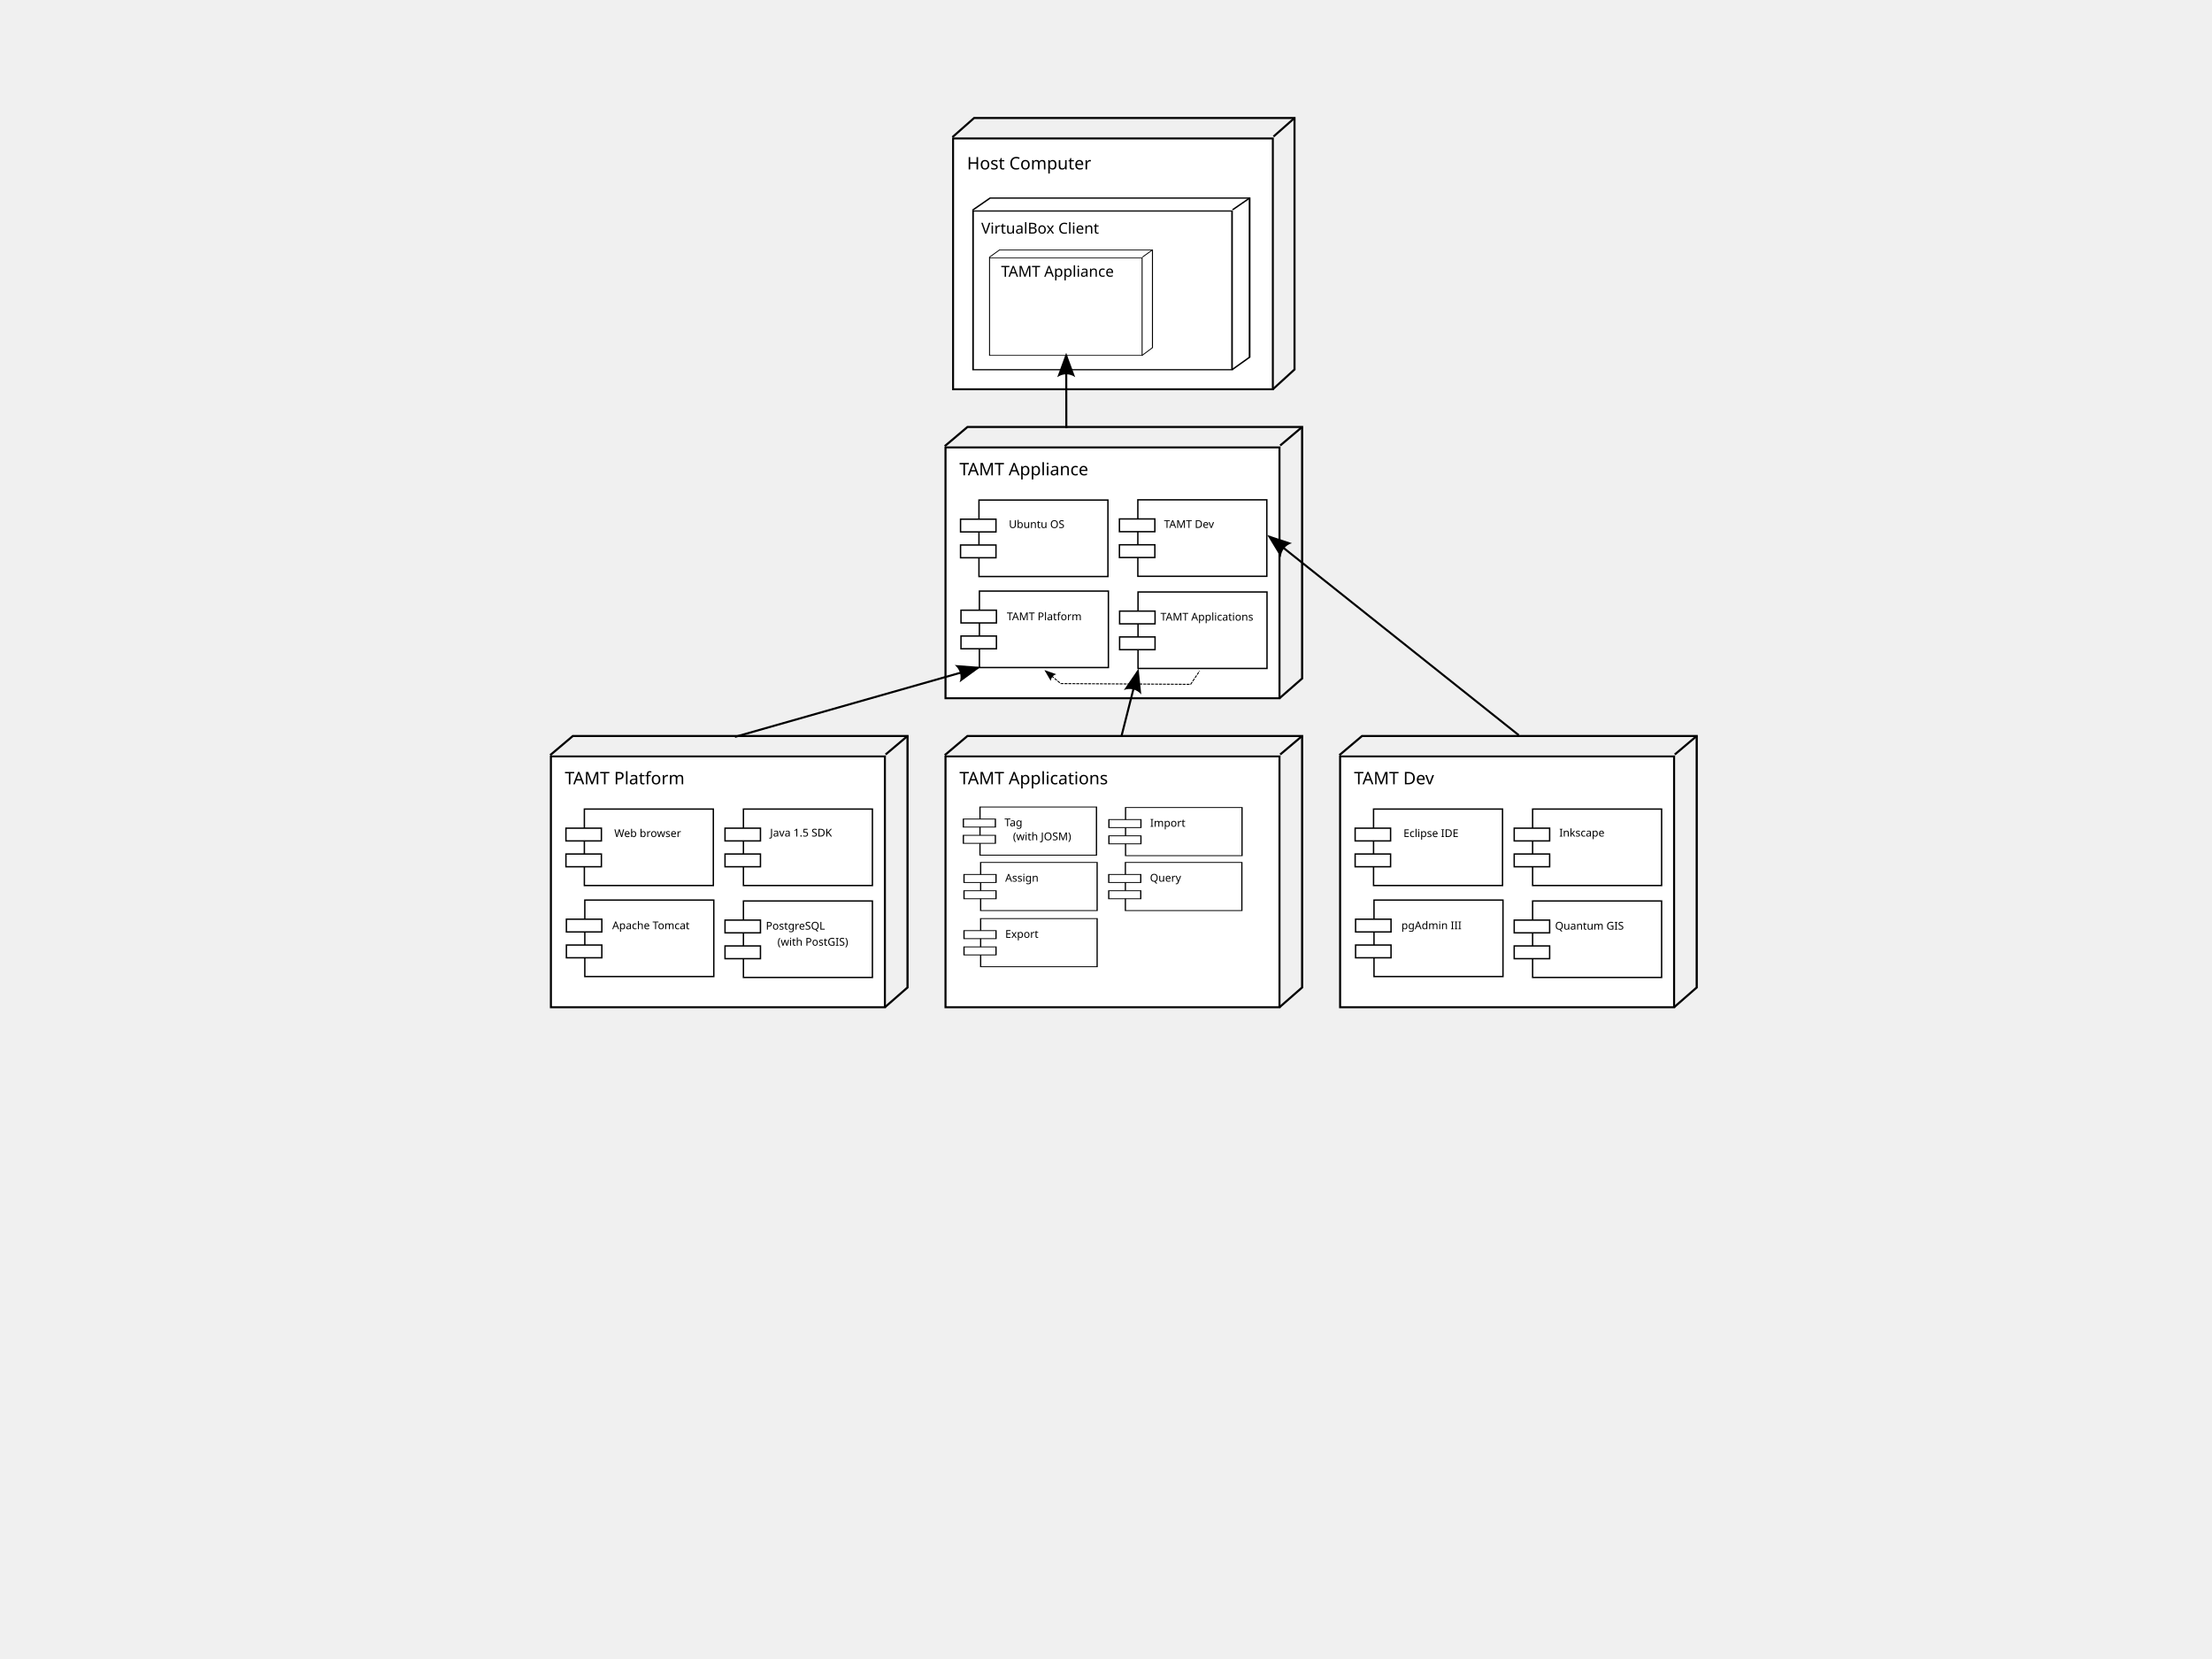
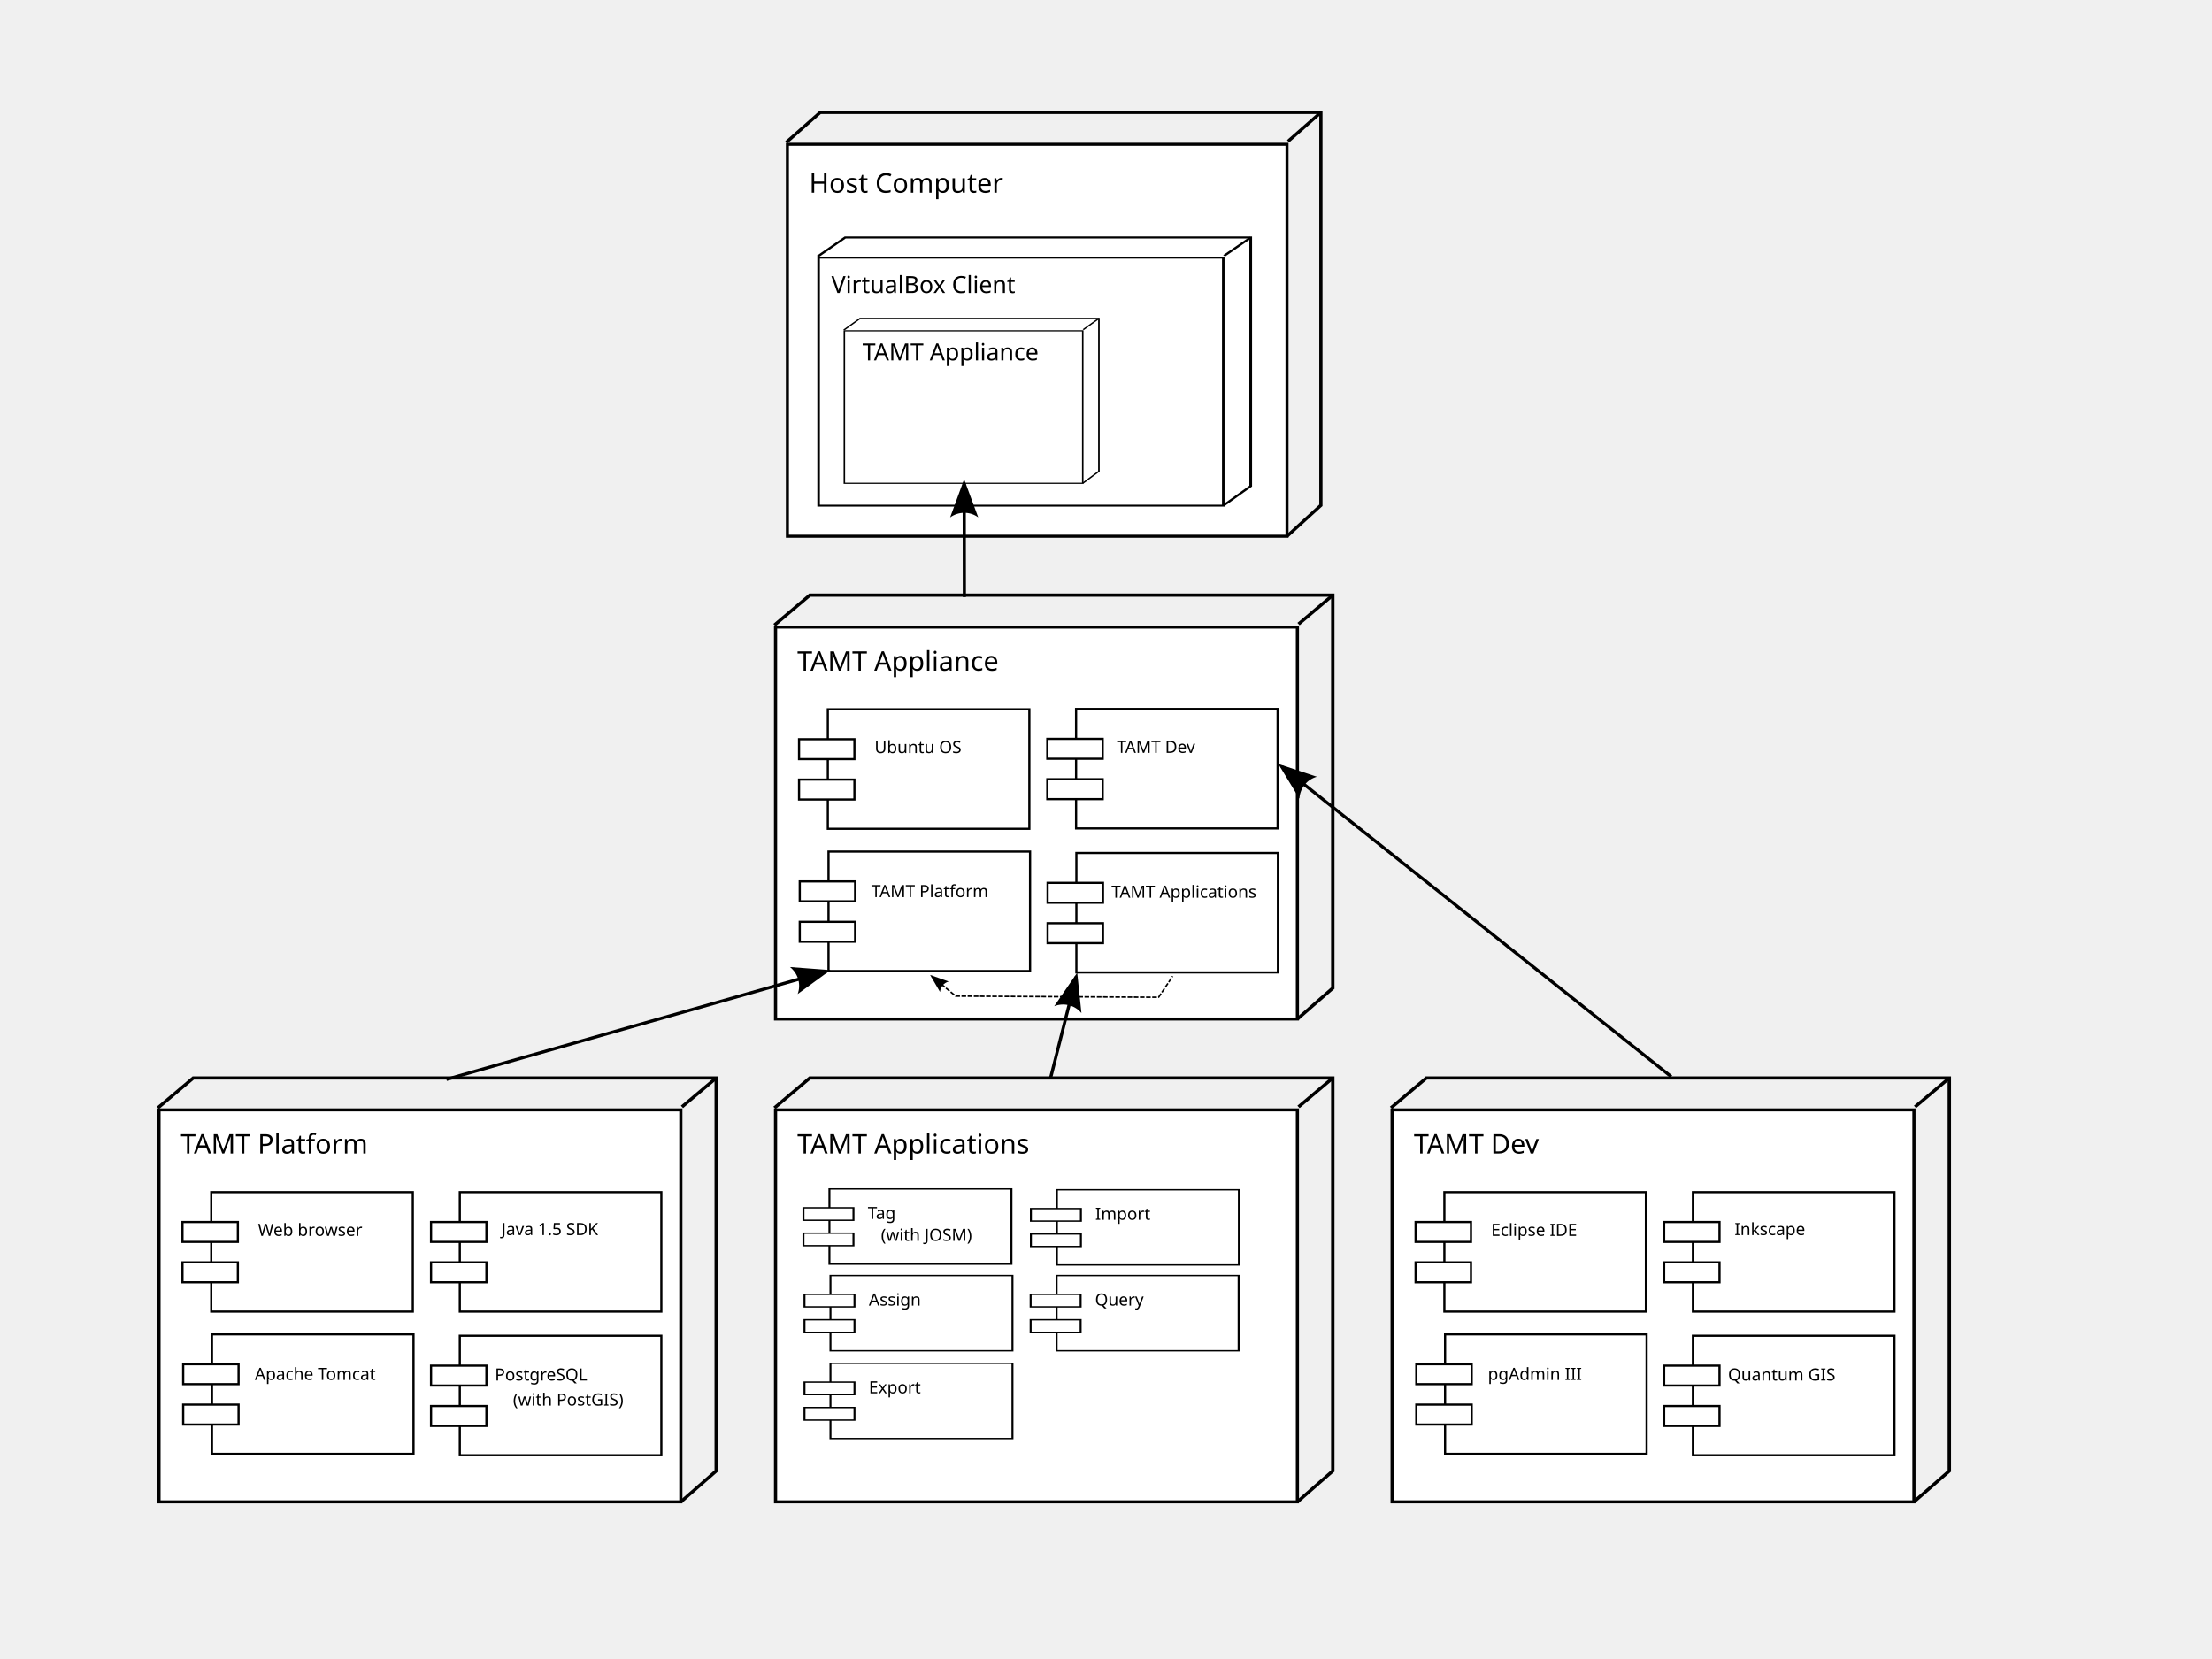
<svg xmlns="http://www.w3.org/2000/svg" width="1024px" height="768px" id="svg2816" version="1.1">
  <defs id="defs2818">
    <marker orient="auto" refY="0.0" refX="0.0" id="Arrow2Lend" style="overflow:visible;">
      <path id="path4477" style="font-size:12.0;fill-rule:evenodd;stroke-width:0.625;stroke-linejoin:round;" d="M 8.719,4.034 L -2.207,0.016 L 8.719,-4.002 C 6.973,-1.63 6.983,1.616 8.719,4.034 z " transform="scale(1.1) rotate(180) translate(1,0)" />
    </marker>
    <marker orient="auto" refY="0.0" refX="0.0" id="Arrow2Lstart" style="overflow:visible">
      <path id="path4209" style="font-size:12.0;fill-rule:evenodd;stroke-width:0.625;stroke-linejoin:round" d="M 8.719,4.034 L -2.207,0.016 L 8.719,-4.002 C 6.973,-1.63 6.983,1.616 8.719,4.034 z " transform="scale(1.1) translate(1,0)" />
    </marker>
    <marker orient="auto" refY="0.0" refX="0.0" id="TriangleOutL" style="overflow:visible">
      <path id="path4334" d="M 5.77,0.0 L -2.88,5.0 L -2.88,-5.0 L 5.77,0.0 z " style="fill-rule:evenodd;stroke:#000000;stroke-width:1.0pt;marker-start:none" transform="scale(0.8)" />
    </marker>
    <marker orient="auto" refY="0.0" refX="0.0" id="Arrow1Lend" style="overflow:visible;">
      <path id="path4194" d="M 0.0,0.0 L 5.0,-5.0 L -12.5,0.0 L 5.0,5.0 L 0.0,0.0 z " style="fill-rule:evenodd;stroke:#000000;stroke-width:1.0pt;marker-start:none;" transform="scale(0.8) rotate(180) translate(12.5,0)" />
    </marker>
    <marker orient="auto" refY="0" refX="0" id="Arrow2Lstart-7" style="overflow:visible">
      <path id="path4209-4" style="font-size:12px;fill-rule:evenodd;stroke-width:0.625;stroke-linejoin:round" d="M 8.719,4.034 -2.207,0.016 8.719,-4.002 c -1.745,2.372 -1.735,5.617 -6e-7,8.035 z" transform="matrix(1.1,0,0,1.1,1.1,0)" />
    </marker>
    <marker orient="auto" refY="0" refX="0" id="Arrow2Lend-2" style="overflow:visible">
      <path id="path4477-9" style="font-size:12px;fill-rule:evenodd;stroke-width:0.625;stroke-linejoin:round" d="M 8.719,4.034 -2.207,0.016 8.719,-4.002 c -1.745,2.372 -1.735,5.617 -6e-7,8.035 z" transform="matrix(-1.1,0,0,-1.1,-1.1,0)" />
    </marker>
    <marker orient="auto" refY="0" refX="0" id="Arrow2Lend-1" style="overflow:visible">
      <path id="path4477-1" style="font-size:12px;fill-rule:evenodd;stroke-width:0.625;stroke-linejoin:round" d="M 8.719,4.034 -2.207,0.016 8.719,-4.002 c -1.745,2.372 -1.735,5.617 -6e-7,8.035 z" transform="matrix(-1.1,0,0,-1.1,-1.1,0)" />
    </marker>
    <marker orient="auto" refY="0" refX="0" id="Arrow2Lend-5" style="overflow:visible">
      <path id="path4477-3" style="font-size:12px;fill-rule:evenodd;stroke-width:0.625;stroke-linejoin:round" d="M 8.719,4.034 -2.207,0.016 8.719,-4.002 c -1.745,2.372 -1.735,5.617 -6e-7,8.035 z" transform="matrix(-1.1,0,0,-1.1,-1.1,0)" />
    </marker>
  </defs>
  <g id="layer1">
-     <g id="g3009" transform="translate(236.7071,-116.6747)">
+     <g id="g3009" transform="matrix(1.5625,0,0,1.5625,44.97063,-215.6367)">
      <g transform="matrix(0.5,0,0,0.5,97.76221,59.68776)" id="g3911">
        <rect style="fill:#ffffff;stroke:#000000;stroke-width:1.8;stroke-linecap:butt;stroke-linejoin:miter;stroke-miterlimit:4;stroke-opacity:1;stroke-dasharray:none;stroke-dashoffset:0" id="rect2903" width="296.04" height="232.239" x="213.488" y="242.148" />
        <path style="fill:none;stroke:#000000;stroke-width:1.917;stroke-linecap:butt;stroke-linejoin:miter;stroke-miterlimit:4;stroke-opacity:1;stroke-dasharray:none" d="m 212.861,240.966 20.071,-17.728 296.667,0 0,232.83 -20.07,18.319" id="path3740" />
        <path style="fill:none;stroke:#000000;stroke-width:1.917;stroke-linecap:butt;stroke-linejoin:miter;stroke-miterlimit:4;stroke-opacity:1;stroke-dasharray:none" d="M 510.155,240.375 529.599,223.238" id="path3742" />
      </g>
      <g transform="matrix(0.3999508,0,0,0.2943609,133.7398,179.5291)" id="g3744-3">
        <rect style="fill:none;stroke:#000000;stroke-width:1.878;stroke-linecap:butt;stroke-linejoin:miter;stroke-miterlimit:4;stroke-opacity:1;stroke-dasharray:none;stroke-dashoffset:0" id="rect2903-2" width="299.761" height="249.589" x="200.053" y="118.305" />
        <path style="fill:none;stroke:#000000;stroke-width:2;stroke-linecap:butt;stroke-linejoin:miter;stroke-miterlimit:4;stroke-opacity:1;stroke-dasharray:none" d="m 199.418,117.035 20.323,-19.053 300.396,0 0,250.225 -20.323,19.688" id="path3740-0" />
        <path style="fill:none;stroke:#000000;stroke-width:2;stroke-linecap:butt;stroke-linejoin:miter;stroke-miterlimit:4;stroke-opacity:1;stroke-dasharray:none" d="M 500.449,116.4 520.137,97.982" id="path3742-7" />
      </g>
      <text id="text3801" y="195.098" x="210.941" style="font-size:8px;font-style:normal;font-variant:normal;font-weight:normal;font-stretch:normal;text-align:start;line-height:125%;writing-mode:lr-tb;text-anchor:start;fill:#000000;fill-opacity:1;stroke:none;font-family:Sans;-inkscape-font-specification:Sans" xml:space="preserve">
        <tspan style="font-size:8px" y="195.098" x="210.941" id="tspan3803">Host Computer</tspan>
      </text>
      <text id="text3801-2" y="224.819" x="217.548" style="font-size:8px;font-style:normal;font-variant:normal;font-weight:normal;font-stretch:normal;text-align:start;line-height:125%;writing-mode:lr-tb;text-anchor:start;fill:#000000;fill-opacity:1;stroke:none;font-family:Sans;-inkscape-font-specification:Sans" xml:space="preserve">
        <tspan style="font-size:7px" y="224.819" x="217.548" id="tspan3803-2">VirtualBox Client</tspan>
      </text>
      <g transform="matrix(0.2356257,0,0,0.1809498,174.2417,214.6268)" id="g3744-3-0">
        <rect style="fill:none;stroke:#000000;stroke-width:1.878;stroke-linecap:butt;stroke-linejoin:miter;stroke-miterlimit:4;stroke-opacity:1;stroke-dasharray:none;stroke-dashoffset:0" id="rect2903-2-4" width="299.761" height="249.589" x="200.053" y="118.305" />
        <path style="fill:none;stroke:#000000;stroke-width:2;stroke-linecap:butt;stroke-linejoin:miter;stroke-miterlimit:4;stroke-opacity:1;stroke-dasharray:none" d="m 199.418,117.035 20.323,-19.053 300.396,0 0,250.225 -20.323,19.688" id="path3740-0-8" />
        <path style="fill:none;stroke:#000000;stroke-width:2;stroke-linecap:butt;stroke-linejoin:miter;stroke-miterlimit:4;stroke-opacity:1;stroke-dasharray:none" d="M 500.449,116.4 520.137,97.982" id="path3742-7-4" />
      </g>
      <text id="text3801-2-0" y="244.784" x="226.747" style="font-size:8px;font-style:normal;font-variant:normal;font-weight:normal;font-stretch:normal;text-align:start;line-height:125%;writing-mode:lr-tb;text-anchor:start;fill:#000000;fill-opacity:1;stroke:none;font-family:Sans;-inkscape-font-specification:Sans" xml:space="preserve">
        <tspan style="font-size:7px" y="244.784" x="226.747" id="tspan3803-2-6">TAMT Appliance</tspan>
      </text>
    </g>
-     <g id="g3029" transform="translate(63.70512,26.86124)" style="opacity:1">
+     <g id="g3029" transform="matrix(1.5625,0,0,1.5625,-225.345,8.638287)">
      <g id="g3911-5" transform="matrix(0.5222579,0,0,0.5,262.5014,59.18669)">
        <rect style="fill:#ffffff;stroke:#000000;stroke-width:1.8;stroke-linecap:butt;stroke-linejoin:miter;stroke-miterlimit:4;stroke-opacity:1;stroke-dasharray:none;stroke-dashoffset:0" id="rect2903-1" width="296.04" height="232.239" x="213.488" y="242.148" />
        <path style="fill:none;stroke:#000000;stroke-width:1.917;stroke-linecap:butt;stroke-linejoin:miter;stroke-miterlimit:4;stroke-opacity:1;stroke-dasharray:none" d="m 212.861,240.966 20.071,-17.728 296.667,0 0,232.83 -20.07,18.319" id="path3740-5" />
        <path style="fill:none;stroke:#000000;stroke-width:1.917;stroke-linecap:butt;stroke-linejoin:miter;stroke-miterlimit:4;stroke-opacity:1;stroke-dasharray:none" d="M 510.155,240.375 529.599,223.238" id="path3742-0" />
      </g>
      <text id="text3801-3" y="193.174" x="380.442" style="font-size:8px;font-style:normal;font-variant:normal;font-weight:normal;font-stretch:normal;text-align:start;line-height:125%;writing-mode:lr-tb;text-anchor:start;fill:#000000;fill-opacity:1;stroke:none;font-family:Sans;-inkscape-font-specification:Sans" xml:space="preserve">
        <tspan style="font-size:8px" y="193.174" x="380.442" id="tspan3803-4">TAMT Appliance</tspan>
      </text>
      <g id="g3998-7" transform="matrix(0.3223342,0,0,0.3213555,285.6633,42.5637)">
        <rect style="fill:#ffffff;stroke:#000000;stroke-width:2;stroke-miterlimit:4;stroke-opacity:1;stroke-dasharray:none;stroke-dashoffset:0" id="rect3972-3" width="185.242" height="110.144" x="322.087" y="504.322" />
        <rect style="fill:#ffffff;stroke:#000000;stroke-width:2;stroke-miterlimit:4;stroke-opacity:1;stroke-dasharray:none;stroke-dashoffset:0" id="rect3974-8" width="50.9" height="18.357" x="295.638" y="531.858" />
        <rect style="fill:#ffffff;stroke:#000000;stroke-width:2;stroke-miterlimit:4;stroke-opacity:1;stroke-dasharray:none;stroke-dashoffset:0" id="rect3974-2-0" width="50.9" height="18.357" x="295.638" y="569.074" />
      </g>
      <g id="g3998-7-0" transform="matrix(0.3223342,0,0,0.3213555,285.8719,84.70206)">
        <rect style="fill:#ffffff;stroke:#000000;stroke-width:2;stroke-miterlimit:4;stroke-opacity:1;stroke-dasharray:none;stroke-dashoffset:0" id="rect3972-3-8" width="185.242" height="110.144" x="322.087" y="504.322" />
        <rect style="fill:#ffffff;stroke:#000000;stroke-width:2;stroke-miterlimit:4;stroke-opacity:1;stroke-dasharray:none;stroke-dashoffset:0" id="rect3974-8-5" width="50.9" height="18.357" x="295.638" y="531.858" />
        <rect style="fill:#ffffff;stroke:#000000;stroke-width:2;stroke-miterlimit:4;stroke-opacity:1;stroke-dasharray:none;stroke-dashoffset:0" id="rect3974-2-0-4" width="50.9" height="18.357" x="295.638" y="569.074" />
      </g>
      <g id="g3998-7-04" transform="matrix(0.3223342,0,0,0.3213555,359.3012,85.11927)">
        <rect style="fill:#ffffff;stroke:#000000;stroke-width:2;stroke-miterlimit:4;stroke-opacity:1;stroke-dasharray:none;stroke-dashoffset:0" id="rect3972-3-6" width="185.242" height="110.144" x="322.087" y="504.322" />
        <rect style="fill:#ffffff;stroke:#000000;stroke-width:2;stroke-miterlimit:4;stroke-opacity:1;stroke-dasharray:none;stroke-dashoffset:0" id="rect3974-8-3" width="50.9" height="18.357" x="295.638" y="531.858" />
        <rect style="fill:#ffffff;stroke:#000000;stroke-width:2;stroke-miterlimit:4;stroke-opacity:1;stroke-dasharray:none;stroke-dashoffset:0" id="rect3974-2-0-8" width="50.9" height="18.357" x="295.638" y="569.074" />
      </g>
      <text id="text3801-2-0-5" y="217.584" x="403.328" style="font-size:5px;font-style:normal;font-variant:normal;font-weight:normal;font-stretch:normal;text-align:start;line-height:125%;writing-mode:lr-tb;text-anchor:start;fill:#000000;fill-opacity:1;stroke:none;font-family:Sans;-inkscape-font-specification:Sans" xml:space="preserve">
        <tspan style="font-size:5px" y="217.584" x="403.328" id="tspan3803-2-6-6">Ubuntu OS</tspan>
      </text>
      <text id="text3801-2-0-5-6" y="260.265" x="402.377" style="font-size:5px;font-style:normal;font-variant:normal;font-weight:normal;font-stretch:normal;text-align:start;line-height:125%;writing-mode:lr-tb;text-anchor:start;fill:#000000;fill-opacity:1;stroke:none;font-family:Sans;-inkscape-font-specification:Sans" xml:space="preserve">
        <tspan style="font-size:5px" y="260.265" x="402.377" id="tspan3803-2-6-6-4">TAMT Platform</tspan>
      </text>
      <text id="text3801-2-0-5-6-1" y="260.444" x="473.509" style="font-size:5px;font-style:normal;font-variant:normal;font-weight:normal;font-stretch:normal;text-align:start;line-height:125%;writing-mode:lr-tb;text-anchor:start;fill:#000000;fill-opacity:1;stroke:none;font-family:Sans;-inkscape-font-specification:Sans" xml:space="preserve">
        <tspan style="font-size:5px" y="260.444" x="473.509" id="tspan3803-2-6-6-4-0">TAMT Applications</tspan>
      </text>
      <path id="path4186" d="m 420.268,283.709 7.097,5.883 9.239,0.053 50.876,0.293 4.175,-6.229" style="fill:none;stroke:#000000;stroke-width:0.456;stroke-linecap:butt;stroke-linejoin:miter;stroke-miterlimit:4;stroke-opacity:1;stroke-dasharray:1.367, 0.456;stroke-dashoffset:0;marker-start:url(#Arrow2Lstart);marker-end:none" />
      <g id="g3998-7-0-7" transform="matrix(0.3223342,0,0,0.3213555,359.2161,42.45528)">
        <rect style="fill:#ffffff;stroke:#000000;stroke-width:2;stroke-miterlimit:4;stroke-opacity:1;stroke-dasharray:none;stroke-dashoffset:0" id="rect3972-3-8-13" width="185.242" height="110.144" x="322.087" y="504.322" />
        <rect style="fill:#ffffff;stroke:#000000;stroke-width:2;stroke-miterlimit:4;stroke-opacity:1;stroke-dasharray:none;stroke-dashoffset:0" id="rect3974-8-5-8" width="50.9" height="18.357" x="295.638" y="531.858" />
        <rect style="fill:#ffffff;stroke:#000000;stroke-width:2;stroke-miterlimit:4;stroke-opacity:1;stroke-dasharray:none;stroke-dashoffset:0" id="rect3974-2-0-4-0" width="50.9" height="18.357" x="295.638" y="569.074" />
      </g>
      <text id="text3801-2-0-5-6-8" y="217.526" x="475.149" style="font-size:5px;font-style:normal;font-variant:normal;font-weight:normal;font-stretch:normal;text-align:start;line-height:125%;writing-mode:lr-tb;text-anchor:start;fill:#000000;fill-opacity:1;stroke:none;font-family:Sans;-inkscape-font-specification:Sans" xml:space="preserve">
        <tspan style="font-size:5px" y="217.526" x="475.149" id="tspan3803-2-6-6-4-01">TAMT Dev</tspan>
      </text>
    </g>
-     <g id="g3168" transform="translate(0,-3.1866904e-6)">
+     <g id="g3168" transform="matrix(1.5625,0,0,1.5625,-324.8842,-33.33241)">
      <g transform="translate(-344.411,12.04476)" id="g3094">
        <g transform="matrix(0.5222579,0,0,0.5,487.9474,217.0486)" id="g3911-5-9">
          <rect y="242.148" x="213.488" height="232.239" width="296.04" id="rect2903-1-0" style="fill:#ffffff;stroke:#000000;stroke-width:1.8;stroke-linecap:butt;stroke-linejoin:miter;stroke-miterlimit:4;stroke-opacity:1;stroke-dasharray:none;stroke-dashoffset:0" />
          <path id="path3740-5-4" d="m 212.861,240.966 20.071,-17.728 296.667,0 0,232.83 -20.07,18.319" style="fill:none;stroke:#000000;stroke-width:1.917;stroke-linecap:butt;stroke-linejoin:miter;stroke-miterlimit:4;stroke-opacity:1;stroke-dasharray:none" />
          <path id="path3742-0-7" d="M 510.155,240.375 529.599,223.238" style="fill:none;stroke:#000000;stroke-width:1.917;stroke-linecap:butt;stroke-linejoin:miter;stroke-miterlimit:4;stroke-opacity:1;stroke-dasharray:none" />
        </g>
        <text xml:space="preserve" style="font-size:8px;font-style:normal;font-variant:normal;font-weight:normal;font-stretch:normal;text-align:start;line-height:125%;writing-mode:lr-tb;text-anchor:start;fill:#000000;fill-opacity:1;stroke:none;font-family:Sans;-inkscape-font-specification:Sans" x="605.888" y="351.036" id="text3801-3-6">
          <tspan id="tspan3803-4-8" x="605.888" y="351.036" style="font-size:8px">TAMT Platform</tspan>
        </text>
        <g transform="matrix(0.3223342,0,0,0.3213555,511.1094,200.4256)" id="g3998-7-2">
          <rect y="504.322" x="322.087" height="110.144" width="185.242" id="rect3972-3-5" style="fill:#ffffff;stroke:#000000;stroke-width:2;stroke-miterlimit:4;stroke-opacity:1;stroke-dasharray:none;stroke-dashoffset:0" />
          <rect y="531.858" x="295.638" height="18.357" width="50.9" id="rect3974-8-0" style="fill:#ffffff;stroke:#000000;stroke-width:2;stroke-miterlimit:4;stroke-opacity:1;stroke-dasharray:none;stroke-dashoffset:0" />
          <rect y="569.074" x="295.638" height="18.357" width="50.9" id="rect3974-2-0-6" style="fill:#ffffff;stroke:#000000;stroke-width:2;stroke-miterlimit:4;stroke-opacity:1;stroke-dasharray:none;stroke-dashoffset:0" />
        </g>
        <g transform="matrix(0.3223342,0,0,0.3213555,511.318,242.564)" id="g3998-7-0-5">
          <rect y="504.322" x="322.087" height="110.144" width="185.242" id="rect3972-3-8-1" style="fill:#ffffff;stroke:#000000;stroke-width:2;stroke-miterlimit:4;stroke-opacity:1;stroke-dasharray:none;stroke-dashoffset:0" />
          <rect y="531.858" x="295.638" height="18.357" width="50.9" id="rect3974-8-5-7" style="fill:#ffffff;stroke:#000000;stroke-width:2;stroke-miterlimit:4;stroke-opacity:1;stroke-dasharray:none;stroke-dashoffset:0" />
          <rect y="569.074" x="295.638" height="18.357" width="50.9" id="rect3974-2-0-4-3" style="fill:#ffffff;stroke:#000000;stroke-width:2;stroke-miterlimit:4;stroke-opacity:1;stroke-dasharray:none;stroke-dashoffset:0" />
        </g>
        <g transform="matrix(0.3223342,0,0,0.3213555,584.7472,242.9812)" id="g3998-7-04-2">
          <rect y="504.322" x="322.087" height="110.144" width="185.242" id="rect3972-3-6-9" style="fill:#ffffff;stroke:#000000;stroke-width:2;stroke-miterlimit:4;stroke-opacity:1;stroke-dasharray:none;stroke-dashoffset:0" />
          <rect y="531.858" x="295.638" height="18.357" width="50.9" id="rect3974-8-3-4" style="fill:#ffffff;stroke:#000000;stroke-width:2;stroke-miterlimit:4;stroke-opacity:1;stroke-dasharray:none;stroke-dashoffset:0" />
          <rect y="569.074" x="295.638" height="18.357" width="50.9" id="rect3974-2-0-8-0" style="fill:#ffffff;stroke:#000000;stroke-width:2;stroke-miterlimit:4;stroke-opacity:1;stroke-dasharray:none;stroke-dashoffset:0" />
        </g>
        <text xml:space="preserve" style="font-size:5px;font-style:normal;font-variant:normal;font-weight:normal;font-stretch:normal;text-align:start;line-height:125%;writing-mode:lr-tb;text-anchor:start;fill:#000000;fill-opacity:1;stroke:none;font-family:Sans;-inkscape-font-specification:Sans" x="628.775" y="375.446" id="text3801-2-0-5-79">
          <tspan id="tspan3803-2-6-6-2" x="628.775" y="375.446" style="font-size:5px">Web browser</tspan>
        </text>
        <text xml:space="preserve" style="font-size:5px;font-style:normal;font-variant:normal;font-weight:normal;font-stretch:normal;text-align:start;line-height:125%;writing-mode:lr-tb;text-anchor:start;fill:#000000;fill-opacity:1;stroke:none;font-family:Sans;-inkscape-font-specification:Sans" x="627.823" y="418.127" id="text3801-2-0-5-6-7">
          <tspan id="tspan3803-2-6-6-4-6" x="627.823" y="418.127" style="font-size:5px">Apache Tomcat</tspan>
        </text>
        <text xml:space="preserve" style="font-size:5px;font-style:normal;font-variant:normal;font-weight:normal;font-stretch:normal;text-align:start;line-height:125%;writing-mode:lr-tb;text-anchor:start;fill:#000000;fill-opacity:1;stroke:none;font-family:Sans;-inkscape-font-specification:Sans" x="698.955" y="418.306" id="text3801-2-0-5-6-1-2">
          <tspan id="tspan3803-2-6-6-4-0-2" x="698.955" y="418.306" style="font-size:5px">PostgreSQL</tspan>
        </text>
        <g transform="matrix(0.3223342,0,0,0.3213555,584.7472,200.4256)" id="g3998-7-9-8">
          <rect y="504.322" x="322.087" height="110.144" width="185.242" id="rect3972-3-67-9" style="fill:#ffffff;stroke:#000000;stroke-width:2;stroke-miterlimit:4;stroke-opacity:1;stroke-dasharray:none;stroke-dashoffset:0" />
          <rect y="531.858" x="295.638" height="18.357" width="50.9" id="rect3974-8-33-1" style="fill:#ffffff;stroke:#000000;stroke-width:2;stroke-miterlimit:4;stroke-opacity:1;stroke-dasharray:none;stroke-dashoffset:0" />
          <rect y="569.074" x="295.638" height="18.357" width="50.9" id="rect3974-2-0-2-7" style="fill:#ffffff;stroke:#000000;stroke-width:2;stroke-miterlimit:4;stroke-opacity:1;stroke-dasharray:none;stroke-dashoffset:0" />
        </g>
        <text xml:space="preserve" style="font-size:5px;font-style:normal;font-variant:normal;font-weight:normal;font-stretch:normal;text-align:start;line-height:125%;writing-mode:lr-tb;text-anchor:start;fill:#000000;fill-opacity:1;stroke:none;font-family:Sans;-inkscape-font-specification:Sans" x="700.896" y="375.213" id="text3801-2-0-5-7-5">
          <tspan id="tspan3803-2-6-6-9-0" x="700.896" y="375.213" style="font-size:5px">Java 1.5 SDK</tspan>
        </text>
        <text xml:space="preserve" style="font-size:5px;font-style:normal;font-variant:normal;font-weight:normal;font-stretch:normal;text-align:start;line-height:125%;writing-mode:lr-tb;text-anchor:start;fill:#000000;fill-opacity:1;stroke:none;font-family:Sans;-inkscape-font-specification:Sans" x="704.323" y="425.725" id="text3801-2-0-5-6-1-2-3">
          <tspan id="tspan3803-2-6-6-4-0-2-2" x="704.323" y="425.725" style="font-size:5px">(with PostGIS)</tspan>
        </text>
      </g>
      <g transform="translate(-349.4861,12.87918)" id="g3128">
        <g transform="matrix(0.5222579,0,0,0.5,675.6926,216.2142)" id="g3911-5-9-2">
          <rect y="242.148" x="213.488" height="232.239" width="296.04" id="rect2903-1-0-0" style="fill:#ffffff;stroke:#000000;stroke-width:1.8;stroke-linecap:butt;stroke-linejoin:miter;stroke-miterlimit:4;stroke-opacity:1;stroke-dasharray:none;stroke-dashoffset:0" />
          <path id="path3740-5-4-5" d="m 212.861,240.966 20.071,-17.728 296.667,0 0,232.83 -20.07,18.319" style="fill:none;stroke:#000000;stroke-width:1.917;stroke-linecap:butt;stroke-linejoin:miter;stroke-miterlimit:4;stroke-opacity:1;stroke-dasharray:none" />
          <path id="path3742-0-7-6" d="M 510.155,240.375 529.599,223.238" style="fill:none;stroke:#000000;stroke-width:1.917;stroke-linecap:butt;stroke-linejoin:miter;stroke-miterlimit:4;stroke-opacity:1;stroke-dasharray:none" />
        </g>
        <text xml:space="preserve" style="font-size:8px;font-style:normal;font-variant:normal;font-weight:normal;font-stretch:normal;text-align:start;line-height:125%;writing-mode:lr-tb;text-anchor:start;fill:#000000;fill-opacity:1;stroke:none;font-family:Sans;-inkscape-font-specification:Sans" x="793.633" y="350.201" id="text3801-3-6-1">
          <tspan id="tspan3803-4-8-4" x="793.633" y="350.201" style="font-size:8px">TAMT Applications</tspan>
        </text>
        <g transform="matrix(0.2910953,0,0,0.2023083,709.3964,258.6823)" id="g3998-7-2-1">
          <rect y="504.322" x="322.087" height="110.144" width="185.242" id="rect3972-3-5-0" style="fill:#ffffff;stroke:#000000;stroke-width:2;stroke-miterlimit:4;stroke-opacity:1;stroke-dasharray:none;stroke-dashoffset:0" />
          <rect y="531.858" x="295.638" height="18.357" width="50.9" id="rect3974-8-0-4" style="fill:#ffffff;stroke:#000000;stroke-width:2;stroke-miterlimit:4;stroke-opacity:1;stroke-dasharray:none;stroke-dashoffset:0" />
          <rect y="569.074" x="295.638" height="18.357" width="50.9" id="rect3974-2-0-6-5" style="fill:#ffffff;stroke:#000000;stroke-width:2;stroke-miterlimit:4;stroke-opacity:1;stroke-dasharray:none;stroke-dashoffset:0" />
        </g>
        <text xml:space="preserve" style="font-size:5px;font-style:normal;font-variant:normal;font-weight:normal;font-stretch:normal;text-align:start;line-height:125%;writing-mode:lr-tb;text-anchor:start;fill:#000000;fill-opacity:1;stroke:none;font-family:Sans;-inkscape-font-specification:Sans" x="814.52" y="369.611" id="text3801-2-0-5-79-6">
          <tspan id="tspan3803-2-6-6-2-9" x="814.52" y="369.611" style="font-size:5px">Tag</tspan>
        </text>
        <g transform="matrix(0.2910953,0,0,0.2023083,776.7809,258.9208)" id="g3998-7-2-1-8">
          <rect y="504.322" x="322.087" height="110.144" width="185.242" id="rect3972-3-5-0-5" style="fill:#ffffff;stroke:#000000;stroke-width:2;stroke-miterlimit:4;stroke-opacity:1;stroke-dasharray:none;stroke-dashoffset:0" />
          <rect y="531.858" x="295.638" height="18.357" width="50.9" id="rect3974-8-0-4-5" style="fill:#ffffff;stroke:#000000;stroke-width:2;stroke-miterlimit:4;stroke-opacity:1;stroke-dasharray:none;stroke-dashoffset:0" />
          <rect y="569.074" x="295.638" height="18.357" width="50.9" id="rect3974-2-0-6-5-6" style="fill:#ffffff;stroke:#000000;stroke-width:2;stroke-miterlimit:4;stroke-opacity:1;stroke-dasharray:none;stroke-dashoffset:0" />
        </g>
        <text xml:space="preserve" style="font-size:5px;font-style:normal;font-variant:normal;font-weight:normal;font-stretch:normal;text-align:start;line-height:125%;writing-mode:lr-tb;text-anchor:start;fill:#000000;fill-opacity:1;stroke:none;font-family:Sans;-inkscape-font-specification:Sans" x="881.904" y="369.85" id="text3801-2-0-5-79-6-7">
          <tspan id="tspan3803-2-6-6-2-9-9" x="881.904" y="369.85" style="font-size:5px">Import</tspan>
        </text>
        <g transform="matrix(0.2910953,0,0,0.2023083,709.7014,284.338)" id="g3998-7-2-1-4">
          <rect y="504.322" x="322.087" height="110.144" width="185.242" id="rect3972-3-5-0-9" style="fill:#ffffff;stroke:#000000;stroke-width:2;stroke-miterlimit:4;stroke-opacity:1;stroke-dasharray:none;stroke-dashoffset:0" />
          <rect y="531.858" x="295.638" height="18.357" width="50.9" id="rect3974-8-0-4-0" style="fill:#ffffff;stroke:#000000;stroke-width:2;stroke-miterlimit:4;stroke-opacity:1;stroke-dasharray:none;stroke-dashoffset:0" />
          <rect y="569.074" x="295.638" height="18.357" width="50.9" id="rect3974-2-0-6-5-9" style="fill:#ffffff;stroke:#000000;stroke-width:2;stroke-miterlimit:4;stroke-opacity:1;stroke-dasharray:none;stroke-dashoffset:0" />
        </g>
        <text xml:space="preserve" style="font-size:5px;font-style:normal;font-variant:normal;font-weight:normal;font-stretch:normal;text-align:start;line-height:125%;writing-mode:lr-tb;text-anchor:start;fill:#000000;fill-opacity:1;stroke:none;font-family:Sans;-inkscape-font-specification:Sans" x="814.825" y="395.267" id="text3801-2-0-5-79-6-8">
          <tspan id="tspan3803-2-6-6-2-9-2" x="814.825" y="395.267" style="font-size:5px">Assign</tspan>
        </text>
        <g transform="matrix(0.2910953,0,0,0.2023083,709.7014,310.338)" id="g3998-7-2-1-4-4">
          <rect y="504.322" x="322.087" height="110.144" width="185.242" id="rect3972-3-5-0-9-9" style="fill:#ffffff;stroke:#000000;stroke-width:2;stroke-miterlimit:4;stroke-opacity:1;stroke-dasharray:none;stroke-dashoffset:0" />
          <rect y="531.858" x="295.638" height="18.357" width="50.9" id="rect3974-8-0-4-0-2" style="fill:#ffffff;stroke:#000000;stroke-width:2;stroke-miterlimit:4;stroke-opacity:1;stroke-dasharray:none;stroke-dashoffset:0" />
          <rect y="569.074" x="295.638" height="18.357" width="50.9" id="rect3974-2-0-6-5-9-1" style="fill:#ffffff;stroke:#000000;stroke-width:2;stroke-miterlimit:4;stroke-opacity:1;stroke-dasharray:none;stroke-dashoffset:0" />
        </g>
        <text xml:space="preserve" style="font-size:5px;font-style:normal;font-variant:normal;font-weight:normal;font-stretch:normal;text-align:start;line-height:125%;writing-mode:lr-tb;text-anchor:start;fill:#000000;fill-opacity:1;stroke:none;font-family:Sans;-inkscape-font-specification:Sans" x="814.825" y="421.267" id="text3801-2-0-5-79-6-8-4">
          <tspan id="tspan3803-2-6-6-2-9-2-0" x="814.825" y="421.267" style="font-size:5px">Export</tspan>
        </text>
        <g transform="matrix(0.2910953,0,0,0.2023083,776.7014,284.338)" id="g3998-7-2-1-4-4-3">
          <rect y="504.322" x="322.087" height="110.144" width="185.242" id="rect3972-3-5-0-9-9-0" style="fill:#ffffff;stroke:#000000;stroke-width:2;stroke-miterlimit:4;stroke-opacity:1;stroke-dasharray:none;stroke-dashoffset:0" />
          <rect y="531.858" x="295.638" height="18.357" width="50.9" id="rect3974-8-0-4-0-2-0" style="fill:#ffffff;stroke:#000000;stroke-width:2;stroke-miterlimit:4;stroke-opacity:1;stroke-dasharray:none;stroke-dashoffset:0" />
          <rect y="569.074" x="295.638" height="18.357" width="50.9" id="rect3974-2-0-6-5-9-1-7" style="fill:#ffffff;stroke:#000000;stroke-width:2;stroke-miterlimit:4;stroke-opacity:1;stroke-dasharray:none;stroke-dashoffset:0" />
        </g>
        <text xml:space="preserve" style="font-size:5px;font-style:normal;font-variant:normal;font-weight:normal;font-stretch:normal;text-align:start;line-height:125%;writing-mode:lr-tb;text-anchor:start;fill:#000000;fill-opacity:1;stroke:none;font-family:Sans;-inkscape-font-specification:Sans" x="881.825" y="395.267" id="text3801-2-0-5-79-6-8-4-2">
          <tspan id="tspan3803-2-6-6-2-9-2-0-9" x="881.825" y="395.267" style="font-size:5px">Query</tspan>
        </text>
        <text xml:space="preserve" style="font-size:5px;font-style:normal;font-variant:normal;font-weight:normal;font-stretch:normal;text-align:start;line-height:125%;writing-mode:lr-tb;text-anchor:start;fill:#000000;fill-opacity:1;stroke:none;font-family:Sans;-inkscape-font-specification:Sans" x="818.419" y="376.103" id="text3801-2-0-5-6-1-2-3-6">
          <tspan id="tspan3803-2-6-6-4-0-2-2-5" x="818.419" y="376.103" style="font-size:5px">(with JOSM)</tspan>
        </text>
      </g>
      <g transform="translate(-51.07231,179.8039)" id="g3062">
        <g transform="matrix(0.5222579,0,0,0.5,559.9489,49.28944)" id="g3911-5-9-9">
          <rect y="242.148" x="213.488" height="232.239" width="296.04" id="rect2903-1-0-1" style="fill:#ffffff;stroke:#000000;stroke-width:1.8;stroke-linecap:butt;stroke-linejoin:miter;stroke-miterlimit:4;stroke-opacity:1;stroke-dasharray:none;stroke-dashoffset:0" />
          <path id="path3740-5-4-7" d="m 212.861,240.966 20.071,-17.728 296.667,0 0,232.83 -20.07,18.319" style="fill:none;stroke:#000000;stroke-width:1.917;stroke-linecap:butt;stroke-linejoin:miter;stroke-miterlimit:4;stroke-opacity:1;stroke-dasharray:none" />
          <path id="path3742-0-7-1" d="M 510.155,240.375 529.599,223.238" style="fill:none;stroke:#000000;stroke-width:1.917;stroke-linecap:butt;stroke-linejoin:miter;stroke-miterlimit:4;stroke-opacity:1;stroke-dasharray:none" />
        </g>
        <text xml:space="preserve" style="font-size:8px;font-style:normal;font-variant:normal;font-weight:normal;font-stretch:normal;text-align:start;line-height:125%;writing-mode:lr-tb;text-anchor:start;fill:#000000;fill-opacity:1;stroke:none;font-family:Sans;-inkscape-font-specification:Sans" x="677.889" y="183.277" id="text3801-3-6-7">
          <tspan id="tspan3803-4-8-1" x="677.889" y="183.277" style="font-size:8px">TAMT Dev</tspan>
        </text>
        <g transform="matrix(0.3223342,0,0,0.3213555,583.1109,32.66645)" id="g3998-7-2-0">
          <rect y="504.322" x="322.087" height="110.144" width="185.242" id="rect3972-3-5-1" style="fill:#ffffff;stroke:#000000;stroke-width:2;stroke-miterlimit:4;stroke-opacity:1;stroke-dasharray:none;stroke-dashoffset:0" />
          <rect y="531.858" x="295.638" height="18.357" width="50.9" id="rect3974-8-0-47" style="fill:#ffffff;stroke:#000000;stroke-width:2;stroke-miterlimit:4;stroke-opacity:1;stroke-dasharray:none;stroke-dashoffset:0" />
          <rect y="569.074" x="295.638" height="18.357" width="50.9" id="rect3974-2-0-6-6" style="fill:#ffffff;stroke:#000000;stroke-width:2;stroke-miterlimit:4;stroke-opacity:1;stroke-dasharray:none;stroke-dashoffset:0" />
        </g>
        <g transform="matrix(0.3223342,0,0,0.3213555,583.3195,74.80481)" id="g3998-7-0-5-6">
          <rect y="504.322" x="322.087" height="110.144" width="185.242" id="rect3972-3-8-1-0" style="fill:#ffffff;stroke:#000000;stroke-width:2;stroke-miterlimit:4;stroke-opacity:1;stroke-dasharray:none;stroke-dashoffset:0" />
          <rect y="531.858" x="295.638" height="18.357" width="50.9" id="rect3974-8-5-7-4" style="fill:#ffffff;stroke:#000000;stroke-width:2;stroke-miterlimit:4;stroke-opacity:1;stroke-dasharray:none;stroke-dashoffset:0" />
          <rect y="569.074" x="295.638" height="18.357" width="50.9" id="rect3974-2-0-4-3-2" style="fill:#ffffff;stroke:#000000;stroke-width:2;stroke-miterlimit:4;stroke-opacity:1;stroke-dasharray:none;stroke-dashoffset:0" />
        </g>
        <g transform="matrix(0.3223342,0,0,0.3213555,656.7487,75.22203)" id="g3998-7-04-2-5">
          <rect y="504.322" x="322.087" height="110.144" width="185.242" id="rect3972-3-6-9-3" style="fill:#ffffff;stroke:#000000;stroke-width:2;stroke-miterlimit:4;stroke-opacity:1;stroke-dasharray:none;stroke-dashoffset:0" />
          <rect y="531.858" x="295.638" height="18.357" width="50.9" id="rect3974-8-3-4-0" style="fill:#ffffff;stroke:#000000;stroke-width:2;stroke-miterlimit:4;stroke-opacity:1;stroke-dasharray:none;stroke-dashoffset:0" />
          <rect y="569.074" x="295.638" height="18.357" width="50.9" id="rect3974-2-0-8-0-9" style="fill:#ffffff;stroke:#000000;stroke-width:2;stroke-miterlimit:4;stroke-opacity:1;stroke-dasharray:none;stroke-dashoffset:0" />
        </g>
        <text xml:space="preserve" style="font-size:5px;font-style:normal;font-variant:normal;font-weight:normal;font-stretch:normal;text-align:start;line-height:125%;writing-mode:lr-tb;text-anchor:start;fill:#000000;fill-opacity:1;stroke:none;font-family:Sans;-inkscape-font-specification:Sans" x="700.776" y="207.687" id="text3801-2-0-5-79-2">
          <tspan id="tspan3803-2-6-6-2-99" x="700.776" y="207.687" style="font-size:5px">Eclipse IDE</tspan>
        </text>
        <text xml:space="preserve" style="font-size:5px;font-style:normal;font-variant:normal;font-weight:normal;font-stretch:normal;text-align:start;line-height:125%;writing-mode:lr-tb;text-anchor:start;fill:#000000;fill-opacity:1;stroke:none;font-family:Sans;-inkscape-font-specification:Sans" x="699.824" y="250.368" id="text3801-2-0-5-6-7-6">
          <tspan id="tspan3803-2-6-6-4-6-7" x="699.824" y="250.368" style="font-size:5px">pgAdmin III</tspan>
        </text>
        <text xml:space="preserve" style="font-size:5px;font-style:normal;font-variant:normal;font-weight:normal;font-stretch:normal;text-align:start;line-height:125%;writing-mode:lr-tb;text-anchor:start;fill:#000000;fill-opacity:1;stroke:none;font-family:Sans;-inkscape-font-specification:Sans" x="770.956" y="250.547" id="text3801-2-0-5-6-1-2-2">
          <tspan id="tspan3803-2-6-6-4-0-2-3" x="770.956" y="250.547" style="font-size:5px">Quantum GIS</tspan>
        </text>
        <g transform="matrix(0.3223342,0,0,0.3213555,656.7487,32.66645)" id="g3998-7-9-8-2">
          <rect y="504.322" x="322.087" height="110.144" width="185.242" id="rect3972-3-67-9-6" style="fill:#ffffff;stroke:#000000;stroke-width:2;stroke-miterlimit:4;stroke-opacity:1;stroke-dasharray:none;stroke-dashoffset:0" />
          <rect y="531.858" x="295.638" height="18.357" width="50.9" id="rect3974-8-33-1-4" style="fill:#ffffff;stroke:#000000;stroke-width:2;stroke-miterlimit:4;stroke-opacity:1;stroke-dasharray:none;stroke-dashoffset:0" />
          <rect y="569.074" x="295.638" height="18.357" width="50.9" id="rect3974-2-0-2-7-5" style="fill:#ffffff;stroke:#000000;stroke-width:2;stroke-miterlimit:4;stroke-opacity:1;stroke-dasharray:none;stroke-dashoffset:0" />
        </g>
        <text xml:space="preserve" style="font-size:5px;font-style:normal;font-variant:normal;font-weight:normal;font-stretch:normal;text-align:start;line-height:125%;writing-mode:lr-tb;text-anchor:start;fill:#000000;fill-opacity:1;stroke:none;font-family:Sans;-inkscape-font-specification:Sans" x="772.897" y="207.454" id="text3801-2-0-5-7-5-2">
          <tspan id="tspan3803-2-6-6-9-0-3" x="772.897" y="207.454" style="font-size:5px">Inkscape</tspan>
        </text>
      </g>
    </g>
-     <path style="fill:none;stroke:#000000;stroke-width:0.941px;stroke-linecap:butt;stroke-linejoin:miter;stroke-opacity:1;marker-end:url(#Arrow2Lend)" d="m 493.639,198.229 -0.054,-33.665" id="path3275" />
-     <path style="fill:none;stroke:#000000;stroke-width:0.941px;stroke-linecap:butt;stroke-linejoin:miter;stroke-opacity:1;marker-end:url(#Arrow2Lend)" d="M 340.193,341.137 452.793,309.104" id="path3275-5" />
-     <path style="fill:none;stroke:#000000;stroke-width:0.941px;stroke-linecap:butt;stroke-linejoin:miter;stroke-opacity:1;marker-end:url(#Arrow2Lend)" d="m 519.219,340.572 7.565,-29.855" id="path3275-5-4" />
-     <path style="fill:none;stroke:#000000;stroke-width:0.941px;stroke-linecap:butt;stroke-linejoin:miter;stroke-opacity:1;marker-end:url(#Arrow2Lend)" d="M 703.071,340.327 587.642,248.43" id="path3275-5-47" />
+     <path style="fill:none;stroke:#000000;stroke-width:1.47px;stroke-linecap:butt;stroke-linejoin:miter;stroke-opacity:1;marker-end:url(#Arrow2Lend)" d="m 446.427,276.401 -0.084,-52.601" id="path3275" />
+     <path style="fill:none;stroke:#000000;stroke-width:1.47px;stroke-linecap:butt;stroke-linejoin:miter;stroke-opacity:1;marker-end:url(#Arrow2Lend)" d="m 206.668,499.693 175.938,-50.05" id="path3275-5" />
+     <path style="fill:none;stroke:#000000;stroke-width:1.47px;stroke-linecap:butt;stroke-linejoin:miter;stroke-opacity:1;marker-end:url(#Arrow2Lend)" d="m 486.396,498.812 11.821,-46.649" id="path3275-5-4" />
+     <path style="fill:none;stroke:#000000;stroke-width:1.47px;stroke-linecap:butt;stroke-linejoin:miter;stroke-opacity:1;marker-end:url(#Arrow2Lend)" d="M 773.664,498.429 593.306,354.84" id="path3275-5-47" />
  </g>
</svg>
